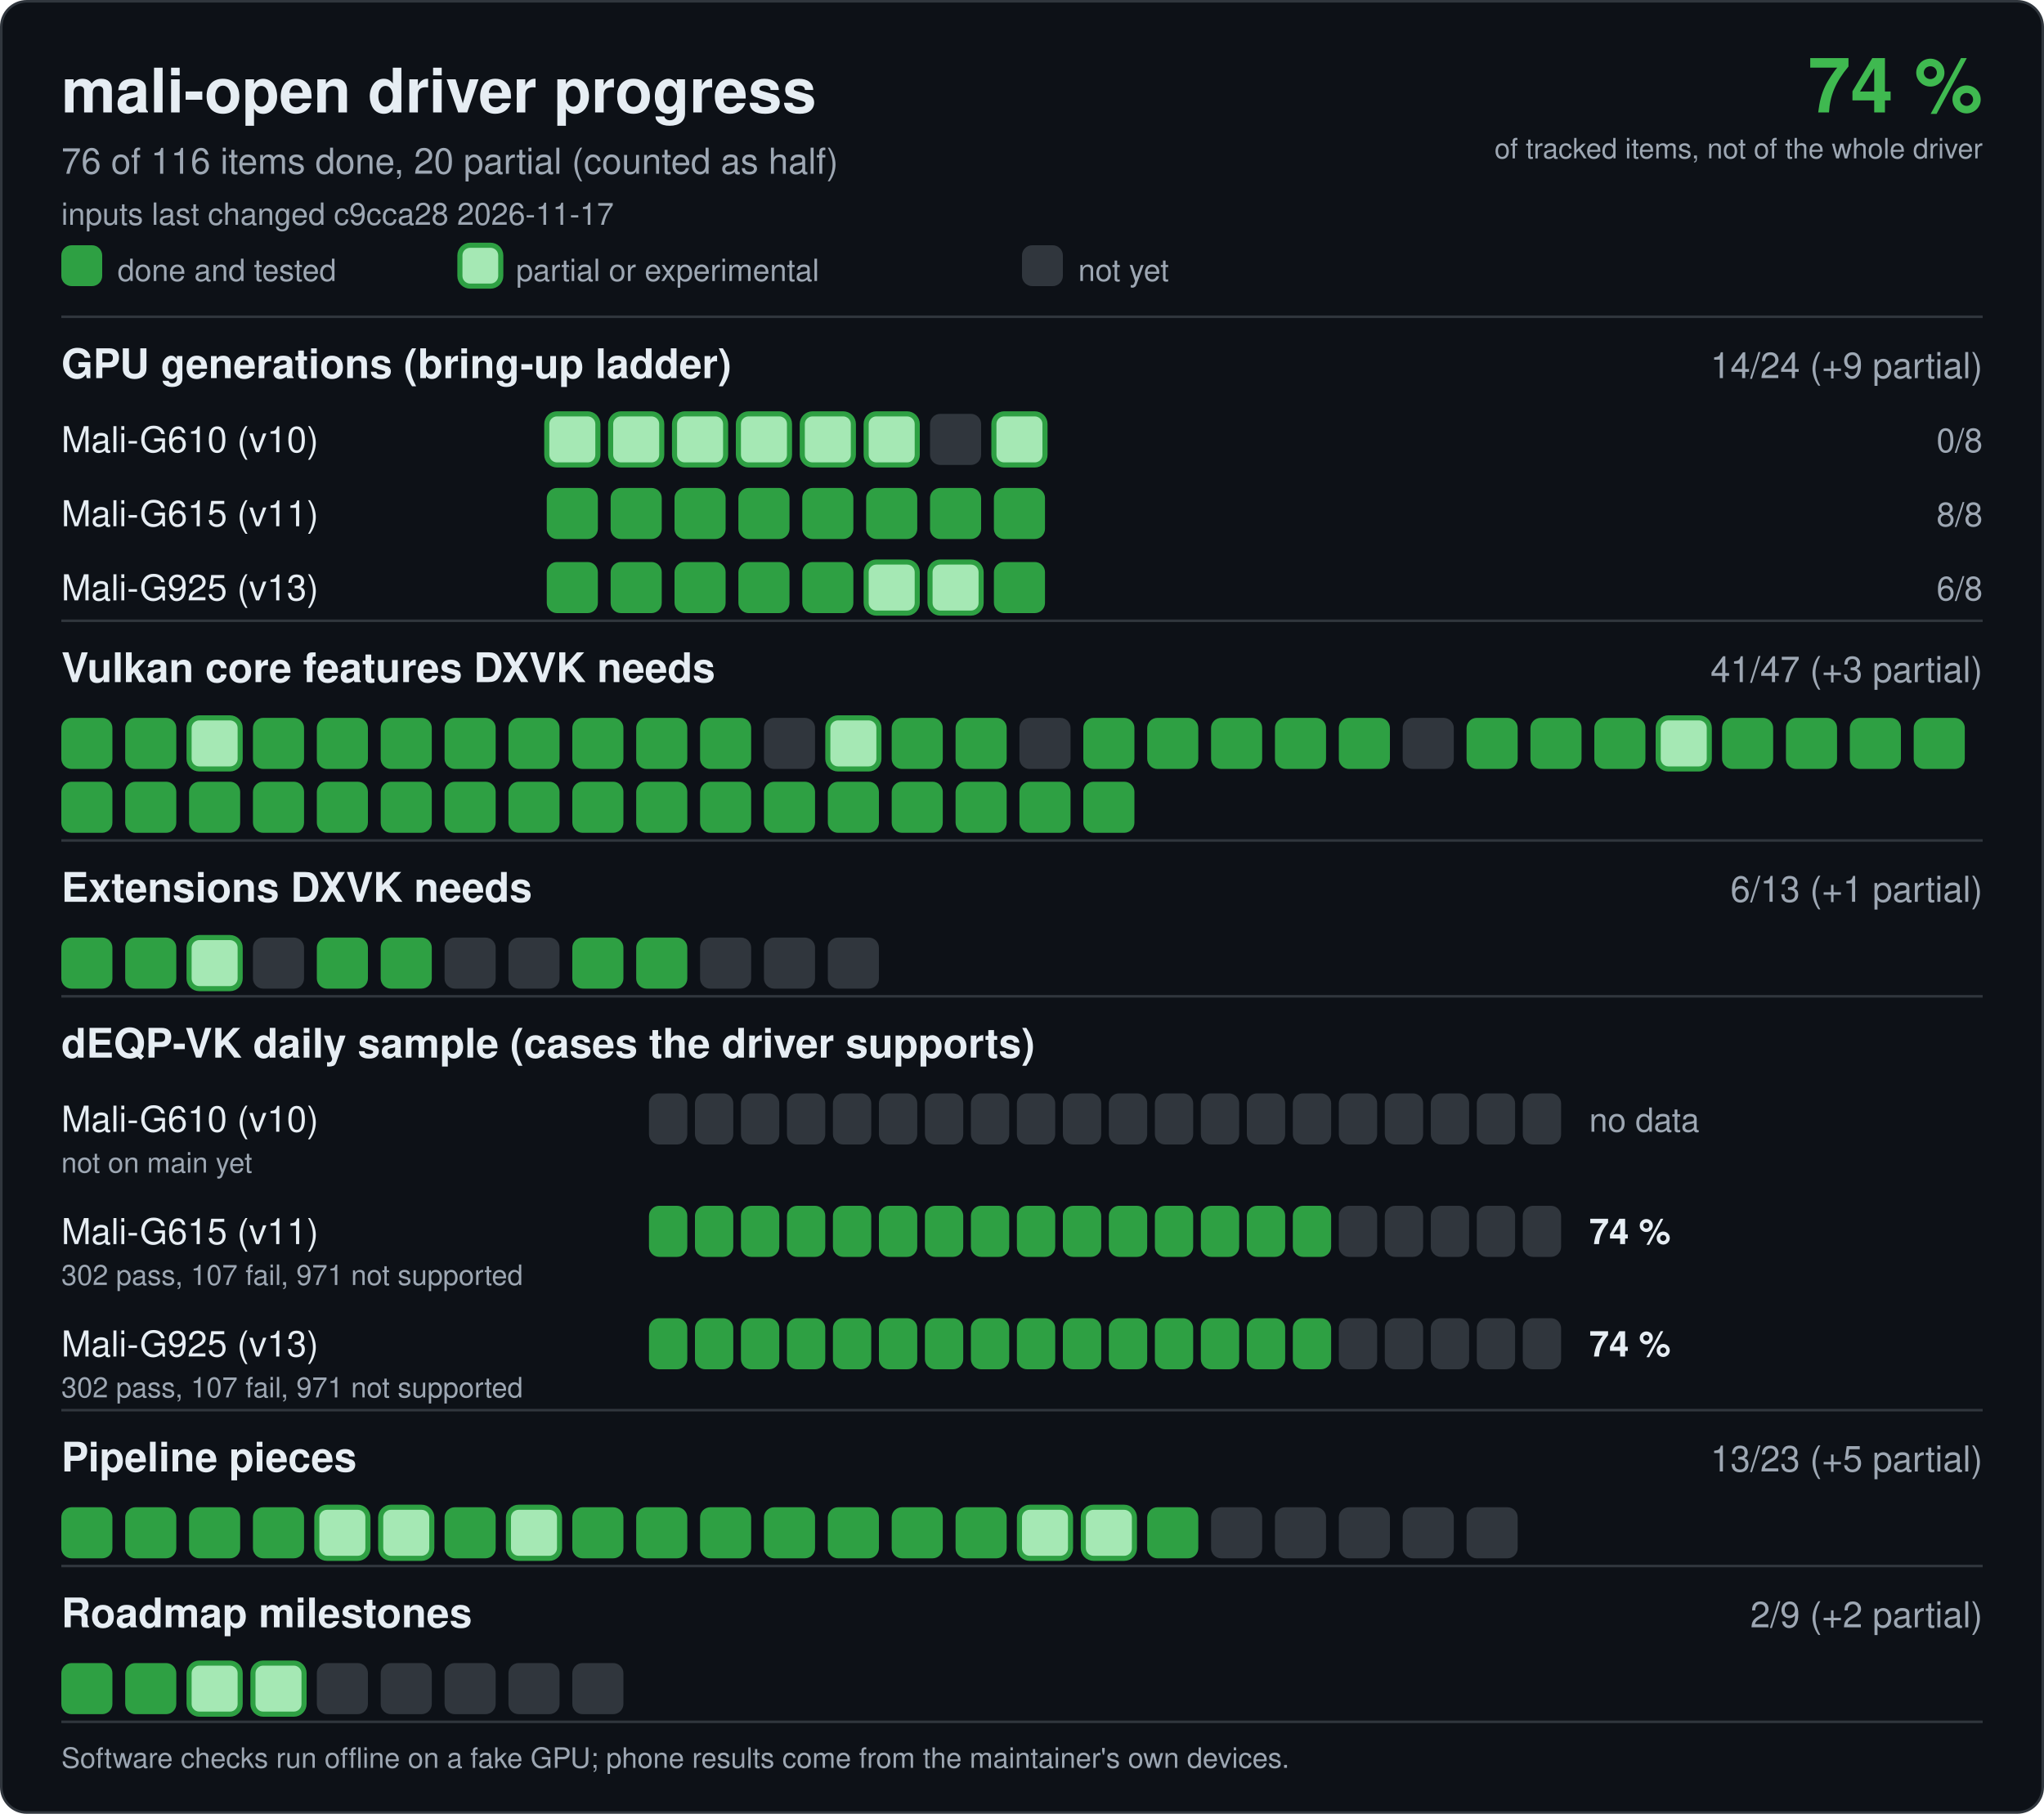
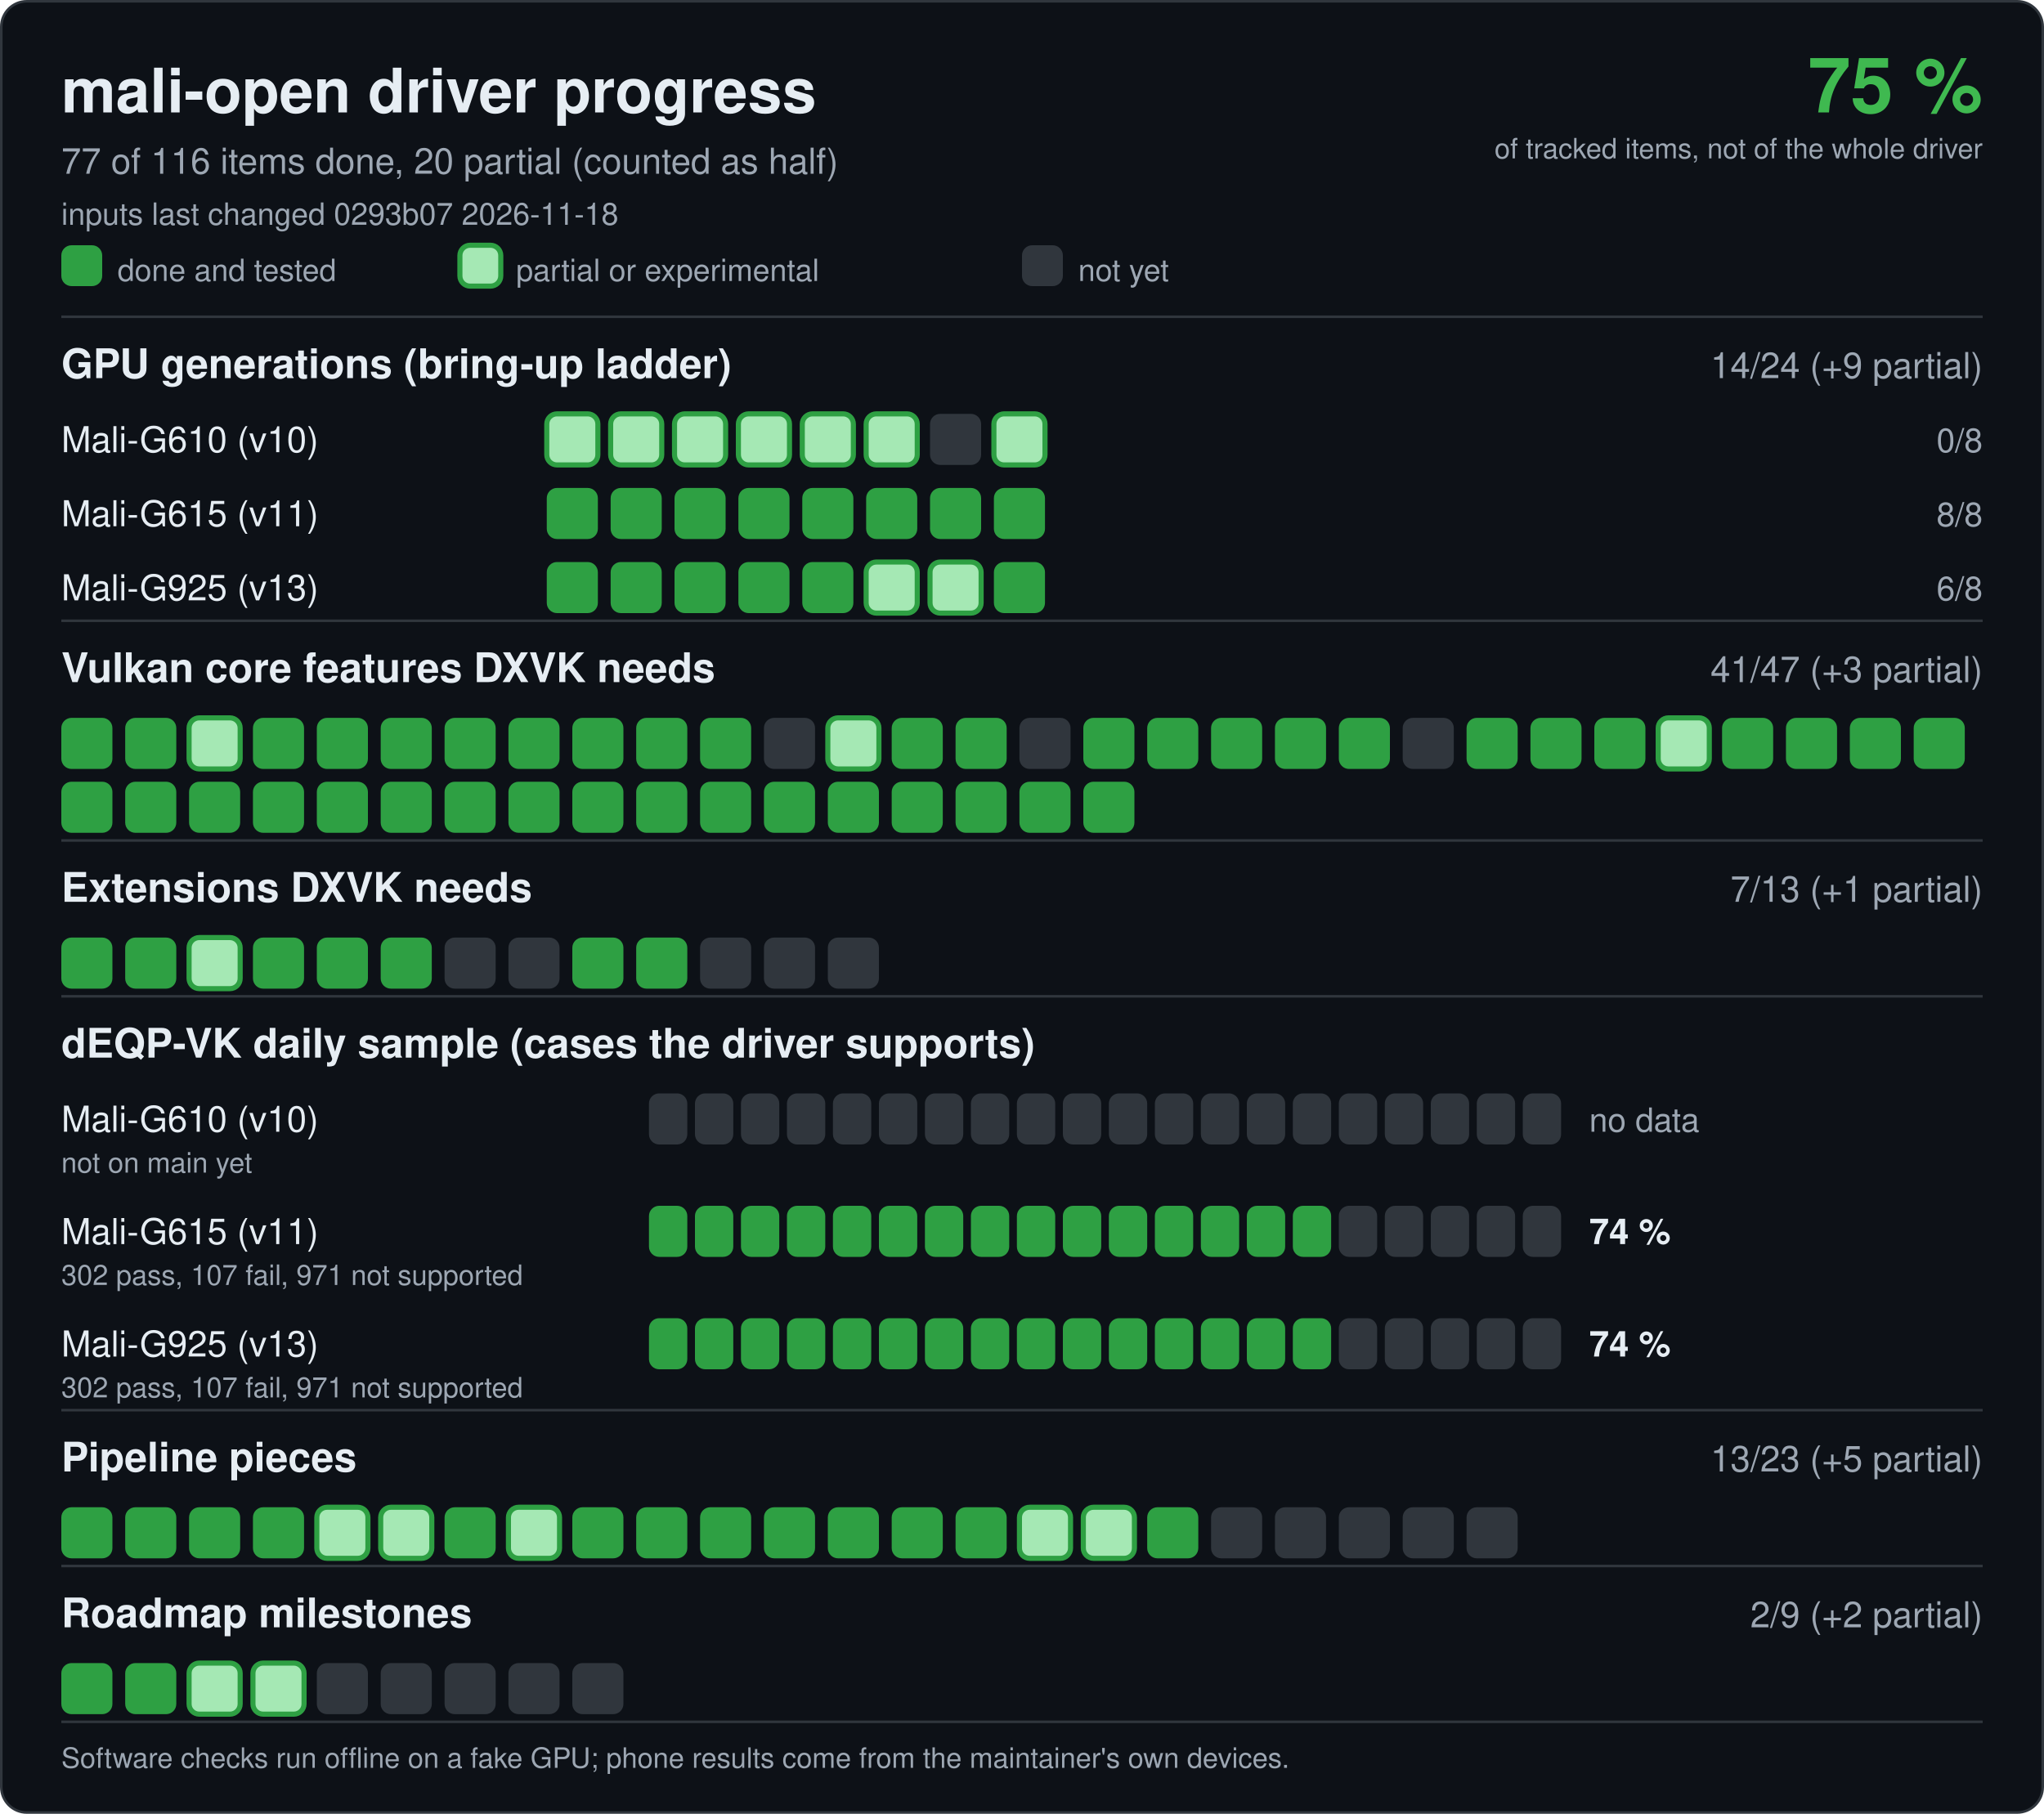
<svg xmlns="http://www.w3.org/2000/svg" width="800" height="710" viewBox="0 0 800 710" font-family="-apple-system,BlinkMacSystemFont,'Segoe UI',Helvetica,Arial,sans-serif" role="img" aria-labelledby="t d">
  <rect x="0.5" y="0.5" width="799" height="709" rx="10" fill="#0d1117" stroke="#30363d" />
  <text x="24" y="44" font-size="24" fill="#e6edf3" font-weight="bold" text-anchor="start">mali-open driver progress</text>
-   <text x="776" y="44" font-size="30" fill="#3fb950" font-weight="bold" text-anchor="end">74 %</text>
+   <text x="776" y="44" font-size="30" fill="#3fb950" font-weight="bold" text-anchor="end">75 %</text>
  <text x="776" y="62" font-size="11" fill="#9da7b3" font-weight="normal" text-anchor="end">of tracked items, not of the whole driver</text>
-   <text x="24" y="68" font-size="14" fill="#9da7b3" font-weight="normal" text-anchor="start">76 of 116 items done, 20 partial (counted as half)</text>
-   <text x="24" y="88" font-size="12" fill="#9da7b3">inputs last changed c9cca28 2026-11-17</text>
+   <text x="24" y="68" font-size="14" fill="#9da7b3" font-weight="normal" text-anchor="start">77 of 116 items done, 20 partial (counted as half)</text>
+   <text x="24" y="88" font-size="12" fill="#9da7b3">inputs last changed 0293b07 2026-11-18</text>
  <rect x="24" y="96" width="16" height="16" rx="4" fill="#2ea043" />
  <text x="46" y="110" font-size="12" fill="#9da7b3" font-weight="normal" text-anchor="start">done and tested</text>
  <rect x="180" y="96" width="16" height="16" rx="4" fill="#a5e8b4" stroke="#2ea043" stroke-width="2" />
  <text x="202" y="110" font-size="12" fill="#9da7b3" font-weight="normal" text-anchor="start">partial or experimental</text>
  <rect x="400" y="96" width="16" height="16" rx="4" fill="#30363d" />
  <text x="422" y="110" font-size="12" fill="#9da7b3" font-weight="normal" text-anchor="start">not yet</text>
  <line x1="24" y1="124" x2="776" y2="124" stroke="#30363d" />
  <text x="24" y="148" font-size="16" fill="#e6edf3" font-weight="bold" text-anchor="start">GPU generations (bring-up ladder)</text>
  <text x="776" y="148" font-size="14" fill="#9da7b3" font-weight="normal" text-anchor="end">14/24 (+9 partial)</text>
  <text x="24" y="177" font-size="14" fill="#e6edf3" font-weight="normal" text-anchor="start">Mali-G610 (v10)</text>
  <rect x="214" y="162" width="20" height="20" rx="4" fill="#a5e8b4" stroke="#2ea043" stroke-width="2" />
  <rect x="239" y="162" width="20" height="20" rx="4" fill="#a5e8b4" stroke="#2ea043" stroke-width="2" />
  <rect x="264" y="162" width="20" height="20" rx="4" fill="#a5e8b4" stroke="#2ea043" stroke-width="2" />
  <rect x="289" y="162" width="20" height="20" rx="4" fill="#a5e8b4" stroke="#2ea043" stroke-width="2" />
  <rect x="314" y="162" width="20" height="20" rx="4" fill="#a5e8b4" stroke="#2ea043" stroke-width="2" />
  <rect x="339" y="162" width="20" height="20" rx="4" fill="#a5e8b4" stroke="#2ea043" stroke-width="2" />
  <rect x="364" y="162" width="20" height="20" rx="4" fill="#30363d" />
  <rect x="389" y="162" width="20" height="20" rx="4" fill="#a5e8b4" stroke="#2ea043" stroke-width="2" />
  <text x="776" y="177" font-size="13" fill="#9da7b3" font-weight="normal" text-anchor="end">0/8</text>
  <text x="24" y="206" font-size="14" fill="#e6edf3" font-weight="normal" text-anchor="start">Mali-G615 (v11)</text>
  <rect x="214" y="191" width="20" height="20" rx="4" fill="#2ea043" />
  <rect x="239" y="191" width="20" height="20" rx="4" fill="#2ea043" />
  <rect x="264" y="191" width="20" height="20" rx="4" fill="#2ea043" />
  <rect x="289" y="191" width="20" height="20" rx="4" fill="#2ea043" />
  <rect x="314" y="191" width="20" height="20" rx="4" fill="#2ea043" />
  <rect x="339" y="191" width="20" height="20" rx="4" fill="#2ea043" />
  <rect x="364" y="191" width="20" height="20" rx="4" fill="#2ea043" />
  <rect x="389" y="191" width="20" height="20" rx="4" fill="#2ea043" />
  <text x="776" y="206" font-size="13" fill="#9da7b3" font-weight="normal" text-anchor="end">8/8</text>
  <text x="24" y="235" font-size="14" fill="#e6edf3" font-weight="normal" text-anchor="start">Mali-G925 (v13)</text>
  <rect x="214" y="220" width="20" height="20" rx="4" fill="#2ea043" />
  <rect x="239" y="220" width="20" height="20" rx="4" fill="#2ea043" />
  <rect x="264" y="220" width="20" height="20" rx="4" fill="#2ea043" />
  <rect x="289" y="220" width="20" height="20" rx="4" fill="#2ea043" />
  <rect x="314" y="220" width="20" height="20" rx="4" fill="#2ea043" />
  <rect x="339" y="220" width="20" height="20" rx="4" fill="#a5e8b4" stroke="#2ea043" stroke-width="2" />
  <rect x="364" y="220" width="20" height="20" rx="4" fill="#a5e8b4" stroke="#2ea043" stroke-width="2" />
  <rect x="389" y="220" width="20" height="20" rx="4" fill="#2ea043" />
  <text x="776" y="235" font-size="13" fill="#9da7b3" font-weight="normal" text-anchor="end">6/8</text>
  <line x1="24" y1="243" x2="776" y2="243" stroke="#30363d" />
  <text x="24" y="267" font-size="16" fill="#e6edf3" font-weight="bold" text-anchor="start">Vulkan core features DXVK needs</text>
  <text x="776" y="267" font-size="14" fill="#9da7b3" font-weight="normal" text-anchor="end">41/47 (+3 partial)</text>
  <rect x="24" y="281" width="20" height="20" rx="4" fill="#2ea043" />
  <rect x="49" y="281" width="20" height="20" rx="4" fill="#2ea043" />
  <rect x="74" y="281" width="20" height="20" rx="4" fill="#a5e8b4" stroke="#2ea043" stroke-width="2" />
  <rect x="99" y="281" width="20" height="20" rx="4" fill="#2ea043" />
  <rect x="124" y="281" width="20" height="20" rx="4" fill="#2ea043" />
  <rect x="149" y="281" width="20" height="20" rx="4" fill="#2ea043" />
  <rect x="174" y="281" width="20" height="20" rx="4" fill="#2ea043" />
  <rect x="199" y="281" width="20" height="20" rx="4" fill="#2ea043" />
  <rect x="224" y="281" width="20" height="20" rx="4" fill="#2ea043" />
  <rect x="249" y="281" width="20" height="20" rx="4" fill="#2ea043" />
  <rect x="274" y="281" width="20" height="20" rx="4" fill="#2ea043" />
  <rect x="299" y="281" width="20" height="20" rx="4" fill="#30363d" />
  <rect x="324" y="281" width="20" height="20" rx="4" fill="#a5e8b4" stroke="#2ea043" stroke-width="2" />
  <rect x="349" y="281" width="20" height="20" rx="4" fill="#2ea043" />
  <rect x="374" y="281" width="20" height="20" rx="4" fill="#2ea043" />
  <rect x="399" y="281" width="20" height="20" rx="4" fill="#30363d" />
  <rect x="424" y="281" width="20" height="20" rx="4" fill="#2ea043" />
  <rect x="449" y="281" width="20" height="20" rx="4" fill="#2ea043" />
  <rect x="474" y="281" width="20" height="20" rx="4" fill="#2ea043" />
  <rect x="499" y="281" width="20" height="20" rx="4" fill="#2ea043" />
  <rect x="524" y="281" width="20" height="20" rx="4" fill="#2ea043" />
  <rect x="549" y="281" width="20" height="20" rx="4" fill="#30363d" />
  <rect x="574" y="281" width="20" height="20" rx="4" fill="#2ea043" />
  <rect x="599" y="281" width="20" height="20" rx="4" fill="#2ea043" />
  <rect x="624" y="281" width="20" height="20" rx="4" fill="#2ea043" />
  <rect x="649" y="281" width="20" height="20" rx="4" fill="#a5e8b4" stroke="#2ea043" stroke-width="2" />
  <rect x="674" y="281" width="20" height="20" rx="4" fill="#2ea043" />
  <rect x="699" y="281" width="20" height="20" rx="4" fill="#2ea043" />
  <rect x="724" y="281" width="20" height="20" rx="4" fill="#2ea043" />
  <rect x="749" y="281" width="20" height="20" rx="4" fill="#2ea043" />
  <rect x="24" y="306" width="20" height="20" rx="4" fill="#2ea043" />
  <rect x="49" y="306" width="20" height="20" rx="4" fill="#2ea043" />
  <rect x="74" y="306" width="20" height="20" rx="4" fill="#2ea043" />
  <rect x="99" y="306" width="20" height="20" rx="4" fill="#2ea043" />
  <rect x="124" y="306" width="20" height="20" rx="4" fill="#2ea043" />
  <rect x="149" y="306" width="20" height="20" rx="4" fill="#2ea043" />
  <rect x="174" y="306" width="20" height="20" rx="4" fill="#2ea043" />
  <rect x="199" y="306" width="20" height="20" rx="4" fill="#2ea043" />
  <rect x="224" y="306" width="20" height="20" rx="4" fill="#2ea043" />
  <rect x="249" y="306" width="20" height="20" rx="4" fill="#2ea043" />
  <rect x="274" y="306" width="20" height="20" rx="4" fill="#2ea043" />
  <rect x="299" y="306" width="20" height="20" rx="4" fill="#2ea043" />
  <rect x="324" y="306" width="20" height="20" rx="4" fill="#2ea043" />
  <rect x="349" y="306" width="20" height="20" rx="4" fill="#2ea043" />
  <rect x="374" y="306" width="20" height="20" rx="4" fill="#2ea043" />
  <rect x="399" y="306" width="20" height="20" rx="4" fill="#2ea043" />
  <rect x="424" y="306" width="20" height="20" rx="4" fill="#2ea043" />
  <line x1="24" y1="329" x2="776" y2="329" stroke="#30363d" />
  <text x="24" y="353" font-size="16" fill="#e6edf3" font-weight="bold" text-anchor="start">Extensions DXVK needs</text>
-   <text x="776" y="353" font-size="14" fill="#9da7b3" font-weight="normal" text-anchor="end">6/13 (+1 partial)</text>
+   <text x="776" y="353" font-size="14" fill="#9da7b3" font-weight="normal" text-anchor="end">7/13 (+1 partial)</text>
  <rect x="24" y="367" width="20" height="20" rx="4" fill="#2ea043" />
  <rect x="49" y="367" width="20" height="20" rx="4" fill="#2ea043" />
  <rect x="74" y="367" width="20" height="20" rx="4" fill="#a5e8b4" stroke="#2ea043" stroke-width="2" />
-   <rect x="99" y="367" width="20" height="20" rx="4" fill="#30363d" />
+   <rect x="99" y="367" width="20" height="20" rx="4" fill="#2ea043" />
  <rect x="124" y="367" width="20" height="20" rx="4" fill="#2ea043" />
  <rect x="149" y="367" width="20" height="20" rx="4" fill="#2ea043" />
  <rect x="174" y="367" width="20" height="20" rx="4" fill="#30363d" />
  <rect x="199" y="367" width="20" height="20" rx="4" fill="#30363d" />
  <rect x="224" y="367" width="20" height="20" rx="4" fill="#2ea043" />
  <rect x="249" y="367" width="20" height="20" rx="4" fill="#2ea043" />
  <rect x="274" y="367" width="20" height="20" rx="4" fill="#30363d" />
  <rect x="299" y="367" width="20" height="20" rx="4" fill="#30363d" />
  <rect x="324" y="367" width="20" height="20" rx="4" fill="#30363d" />
  <line x1="24" y1="390" x2="776" y2="390" stroke="#30363d" />
  <text x="24" y="414" font-size="16" fill="#e6edf3" font-weight="bold" text-anchor="start">dEQP-VK daily sample (cases the driver supports)</text>
  <text x="24" y="443" font-size="14" fill="#e6edf3" font-weight="normal" text-anchor="start">Mali-G610 (v10)</text>
  <rect x="254" y="428" width="15" height="20" rx="4" fill="#30363d" />
  <rect x="272" y="428" width="15" height="20" rx="4" fill="#30363d" />
  <rect x="290" y="428" width="15" height="20" rx="4" fill="#30363d" />
  <rect x="308" y="428" width="15" height="20" rx="4" fill="#30363d" />
  <rect x="326" y="428" width="15" height="20" rx="4" fill="#30363d" />
  <rect x="344" y="428" width="15" height="20" rx="4" fill="#30363d" />
  <rect x="362" y="428" width="15" height="20" rx="4" fill="#30363d" />
  <rect x="380" y="428" width="15" height="20" rx="4" fill="#30363d" />
  <rect x="398" y="428" width="15" height="20" rx="4" fill="#30363d" />
  <rect x="416" y="428" width="15" height="20" rx="4" fill="#30363d" />
  <rect x="434" y="428" width="15" height="20" rx="4" fill="#30363d" />
  <rect x="452" y="428" width="15" height="20" rx="4" fill="#30363d" />
  <rect x="470" y="428" width="15" height="20" rx="4" fill="#30363d" />
  <rect x="488" y="428" width="15" height="20" rx="4" fill="#30363d" />
  <rect x="506" y="428" width="15" height="20" rx="4" fill="#30363d" />
  <rect x="524" y="428" width="15" height="20" rx="4" fill="#30363d" />
  <rect x="542" y="428" width="15" height="20" rx="4" fill="#30363d" />
  <rect x="560" y="428" width="15" height="20" rx="4" fill="#30363d" />
  <rect x="578" y="428" width="15" height="20" rx="4" fill="#30363d" />
  <rect x="596" y="428" width="15" height="20" rx="4" fill="#30363d" />
  <text x="622" y="443" font-size="13" fill="#9da7b3" font-weight="normal" text-anchor="start">no data</text>
  <text x="24" y="459" font-size="11" fill="#9da7b3" font-weight="normal" text-anchor="start">not on main yet</text>
  <text x="24" y="487" font-size="14" fill="#e6edf3" font-weight="normal" text-anchor="start">Mali-G615 (v11)</text>
  <rect x="254" y="472" width="15" height="20" rx="4" fill="#2ea043" />
  <rect x="272" y="472" width="15" height="20" rx="4" fill="#2ea043" />
  <rect x="290" y="472" width="15" height="20" rx="4" fill="#2ea043" />
  <rect x="308" y="472" width="15" height="20" rx="4" fill="#2ea043" />
  <rect x="326" y="472" width="15" height="20" rx="4" fill="#2ea043" />
  <rect x="344" y="472" width="15" height="20" rx="4" fill="#2ea043" />
  <rect x="362" y="472" width="15" height="20" rx="4" fill="#2ea043" />
  <rect x="380" y="472" width="15" height="20" rx="4" fill="#2ea043" />
  <rect x="398" y="472" width="15" height="20" rx="4" fill="#2ea043" />
  <rect x="416" y="472" width="15" height="20" rx="4" fill="#2ea043" />
  <rect x="434" y="472" width="15" height="20" rx="4" fill="#2ea043" />
  <rect x="452" y="472" width="15" height="20" rx="4" fill="#2ea043" />
  <rect x="470" y="472" width="15" height="20" rx="4" fill="#2ea043" />
  <rect x="488" y="472" width="15" height="20" rx="4" fill="#2ea043" />
  <rect x="506" y="472" width="15" height="20" rx="4" fill="#2ea043" />
  <rect x="524" y="472" width="15" height="20" rx="4" fill="#30363d" />
  <rect x="542" y="472" width="15" height="20" rx="4" fill="#30363d" />
  <rect x="560" y="472" width="15" height="20" rx="4" fill="#30363d" />
  <rect x="578" y="472" width="15" height="20" rx="4" fill="#30363d" />
  <rect x="596" y="472" width="15" height="20" rx="4" fill="#30363d" />
  <text x="622" y="487" font-size="14" fill="#e6edf3" font-weight="bold" text-anchor="start">74 %</text>
  <text x="24" y="503" font-size="11" fill="#9da7b3" font-weight="normal" text-anchor="start">302 pass, 107 fail, 971 not supported</text>
  <text x="24" y="531" font-size="14" fill="#e6edf3" font-weight="normal" text-anchor="start">Mali-G925 (v13)</text>
  <rect x="254" y="516" width="15" height="20" rx="4" fill="#2ea043" />
  <rect x="272" y="516" width="15" height="20" rx="4" fill="#2ea043" />
  <rect x="290" y="516" width="15" height="20" rx="4" fill="#2ea043" />
  <rect x="308" y="516" width="15" height="20" rx="4" fill="#2ea043" />
  <rect x="326" y="516" width="15" height="20" rx="4" fill="#2ea043" />
  <rect x="344" y="516" width="15" height="20" rx="4" fill="#2ea043" />
  <rect x="362" y="516" width="15" height="20" rx="4" fill="#2ea043" />
  <rect x="380" y="516" width="15" height="20" rx="4" fill="#2ea043" />
  <rect x="398" y="516" width="15" height="20" rx="4" fill="#2ea043" />
  <rect x="416" y="516" width="15" height="20" rx="4" fill="#2ea043" />
  <rect x="434" y="516" width="15" height="20" rx="4" fill="#2ea043" />
  <rect x="452" y="516" width="15" height="20" rx="4" fill="#2ea043" />
  <rect x="470" y="516" width="15" height="20" rx="4" fill="#2ea043" />
  <rect x="488" y="516" width="15" height="20" rx="4" fill="#2ea043" />
  <rect x="506" y="516" width="15" height="20" rx="4" fill="#2ea043" />
  <rect x="524" y="516" width="15" height="20" rx="4" fill="#30363d" />
  <rect x="542" y="516" width="15" height="20" rx="4" fill="#30363d" />
  <rect x="560" y="516" width="15" height="20" rx="4" fill="#30363d" />
  <rect x="578" y="516" width="15" height="20" rx="4" fill="#30363d" />
  <rect x="596" y="516" width="15" height="20" rx="4" fill="#30363d" />
  <text x="622" y="531" font-size="14" fill="#e6edf3" font-weight="bold" text-anchor="start">74 %</text>
  <text x="24" y="547" font-size="11" fill="#9da7b3" font-weight="normal" text-anchor="start">302 pass, 107 fail, 971 not supported</text>
  <line x1="24" y1="552" x2="776" y2="552" stroke="#30363d" />
  <text x="24" y="576" font-size="16" fill="#e6edf3" font-weight="bold" text-anchor="start">Pipeline pieces</text>
  <text x="776" y="576" font-size="14" fill="#9da7b3" font-weight="normal" text-anchor="end">13/23 (+5 partial)</text>
  <rect x="24" y="590" width="20" height="20" rx="4" fill="#2ea043" />
  <rect x="49" y="590" width="20" height="20" rx="4" fill="#2ea043" />
  <rect x="74" y="590" width="20" height="20" rx="4" fill="#2ea043" />
  <rect x="99" y="590" width="20" height="20" rx="4" fill="#2ea043" />
  <rect x="124" y="590" width="20" height="20" rx="4" fill="#a5e8b4" stroke="#2ea043" stroke-width="2" />
  <rect x="149" y="590" width="20" height="20" rx="4" fill="#a5e8b4" stroke="#2ea043" stroke-width="2" />
  <rect x="174" y="590" width="20" height="20" rx="4" fill="#2ea043" />
  <rect x="199" y="590" width="20" height="20" rx="4" fill="#a5e8b4" stroke="#2ea043" stroke-width="2" />
  <rect x="224" y="590" width="20" height="20" rx="4" fill="#2ea043" />
  <rect x="249" y="590" width="20" height="20" rx="4" fill="#2ea043" />
  <rect x="274" y="590" width="20" height="20" rx="4" fill="#2ea043" />
  <rect x="299" y="590" width="20" height="20" rx="4" fill="#2ea043" />
  <rect x="324" y="590" width="20" height="20" rx="4" fill="#2ea043" />
  <rect x="349" y="590" width="20" height="20" rx="4" fill="#2ea043" />
  <rect x="374" y="590" width="20" height="20" rx="4" fill="#2ea043" />
  <rect x="399" y="590" width="20" height="20" rx="4" fill="#a5e8b4" stroke="#2ea043" stroke-width="2" />
  <rect x="424" y="590" width="20" height="20" rx="4" fill="#a5e8b4" stroke="#2ea043" stroke-width="2" />
  <rect x="449" y="590" width="20" height="20" rx="4" fill="#2ea043" />
  <rect x="474" y="590" width="20" height="20" rx="4" fill="#30363d" />
  <rect x="499" y="590" width="20" height="20" rx="4" fill="#30363d" />
  <rect x="524" y="590" width="20" height="20" rx="4" fill="#30363d" />
  <rect x="549" y="590" width="20" height="20" rx="4" fill="#30363d" />
  <rect x="574" y="590" width="20" height="20" rx="4" fill="#30363d" />
  <line x1="24" y1="613" x2="776" y2="613" stroke="#30363d" />
  <text x="24" y="637" font-size="16" fill="#e6edf3" font-weight="bold" text-anchor="start">Roadmap milestones</text>
  <text x="776" y="637" font-size="14" fill="#9da7b3" font-weight="normal" text-anchor="end">2/9 (+2 partial)</text>
  <rect x="24" y="651" width="20" height="20" rx="4" fill="#2ea043" />
  <rect x="49" y="651" width="20" height="20" rx="4" fill="#2ea043" />
  <rect x="74" y="651" width="20" height="20" rx="4" fill="#a5e8b4" stroke="#2ea043" stroke-width="2" />
  <rect x="99" y="651" width="20" height="20" rx="4" fill="#a5e8b4" stroke="#2ea043" stroke-width="2" />
  <rect x="124" y="651" width="20" height="20" rx="4" fill="#30363d" />
  <rect x="149" y="651" width="20" height="20" rx="4" fill="#30363d" />
  <rect x="174" y="651" width="20" height="20" rx="4" fill="#30363d" />
  <rect x="199" y="651" width="20" height="20" rx="4" fill="#30363d" />
  <rect x="224" y="651" width="20" height="20" rx="4" fill="#30363d" />
  <line x1="24" y1="674" x2="776" y2="674" stroke="#30363d" />
  <text x="24" y="692" font-size="11" fill="#9da7b3" font-weight="normal" text-anchor="start">Software checks run offline on a fake GPU; phone results come from the maintainer's own devices.</text>
</svg>
